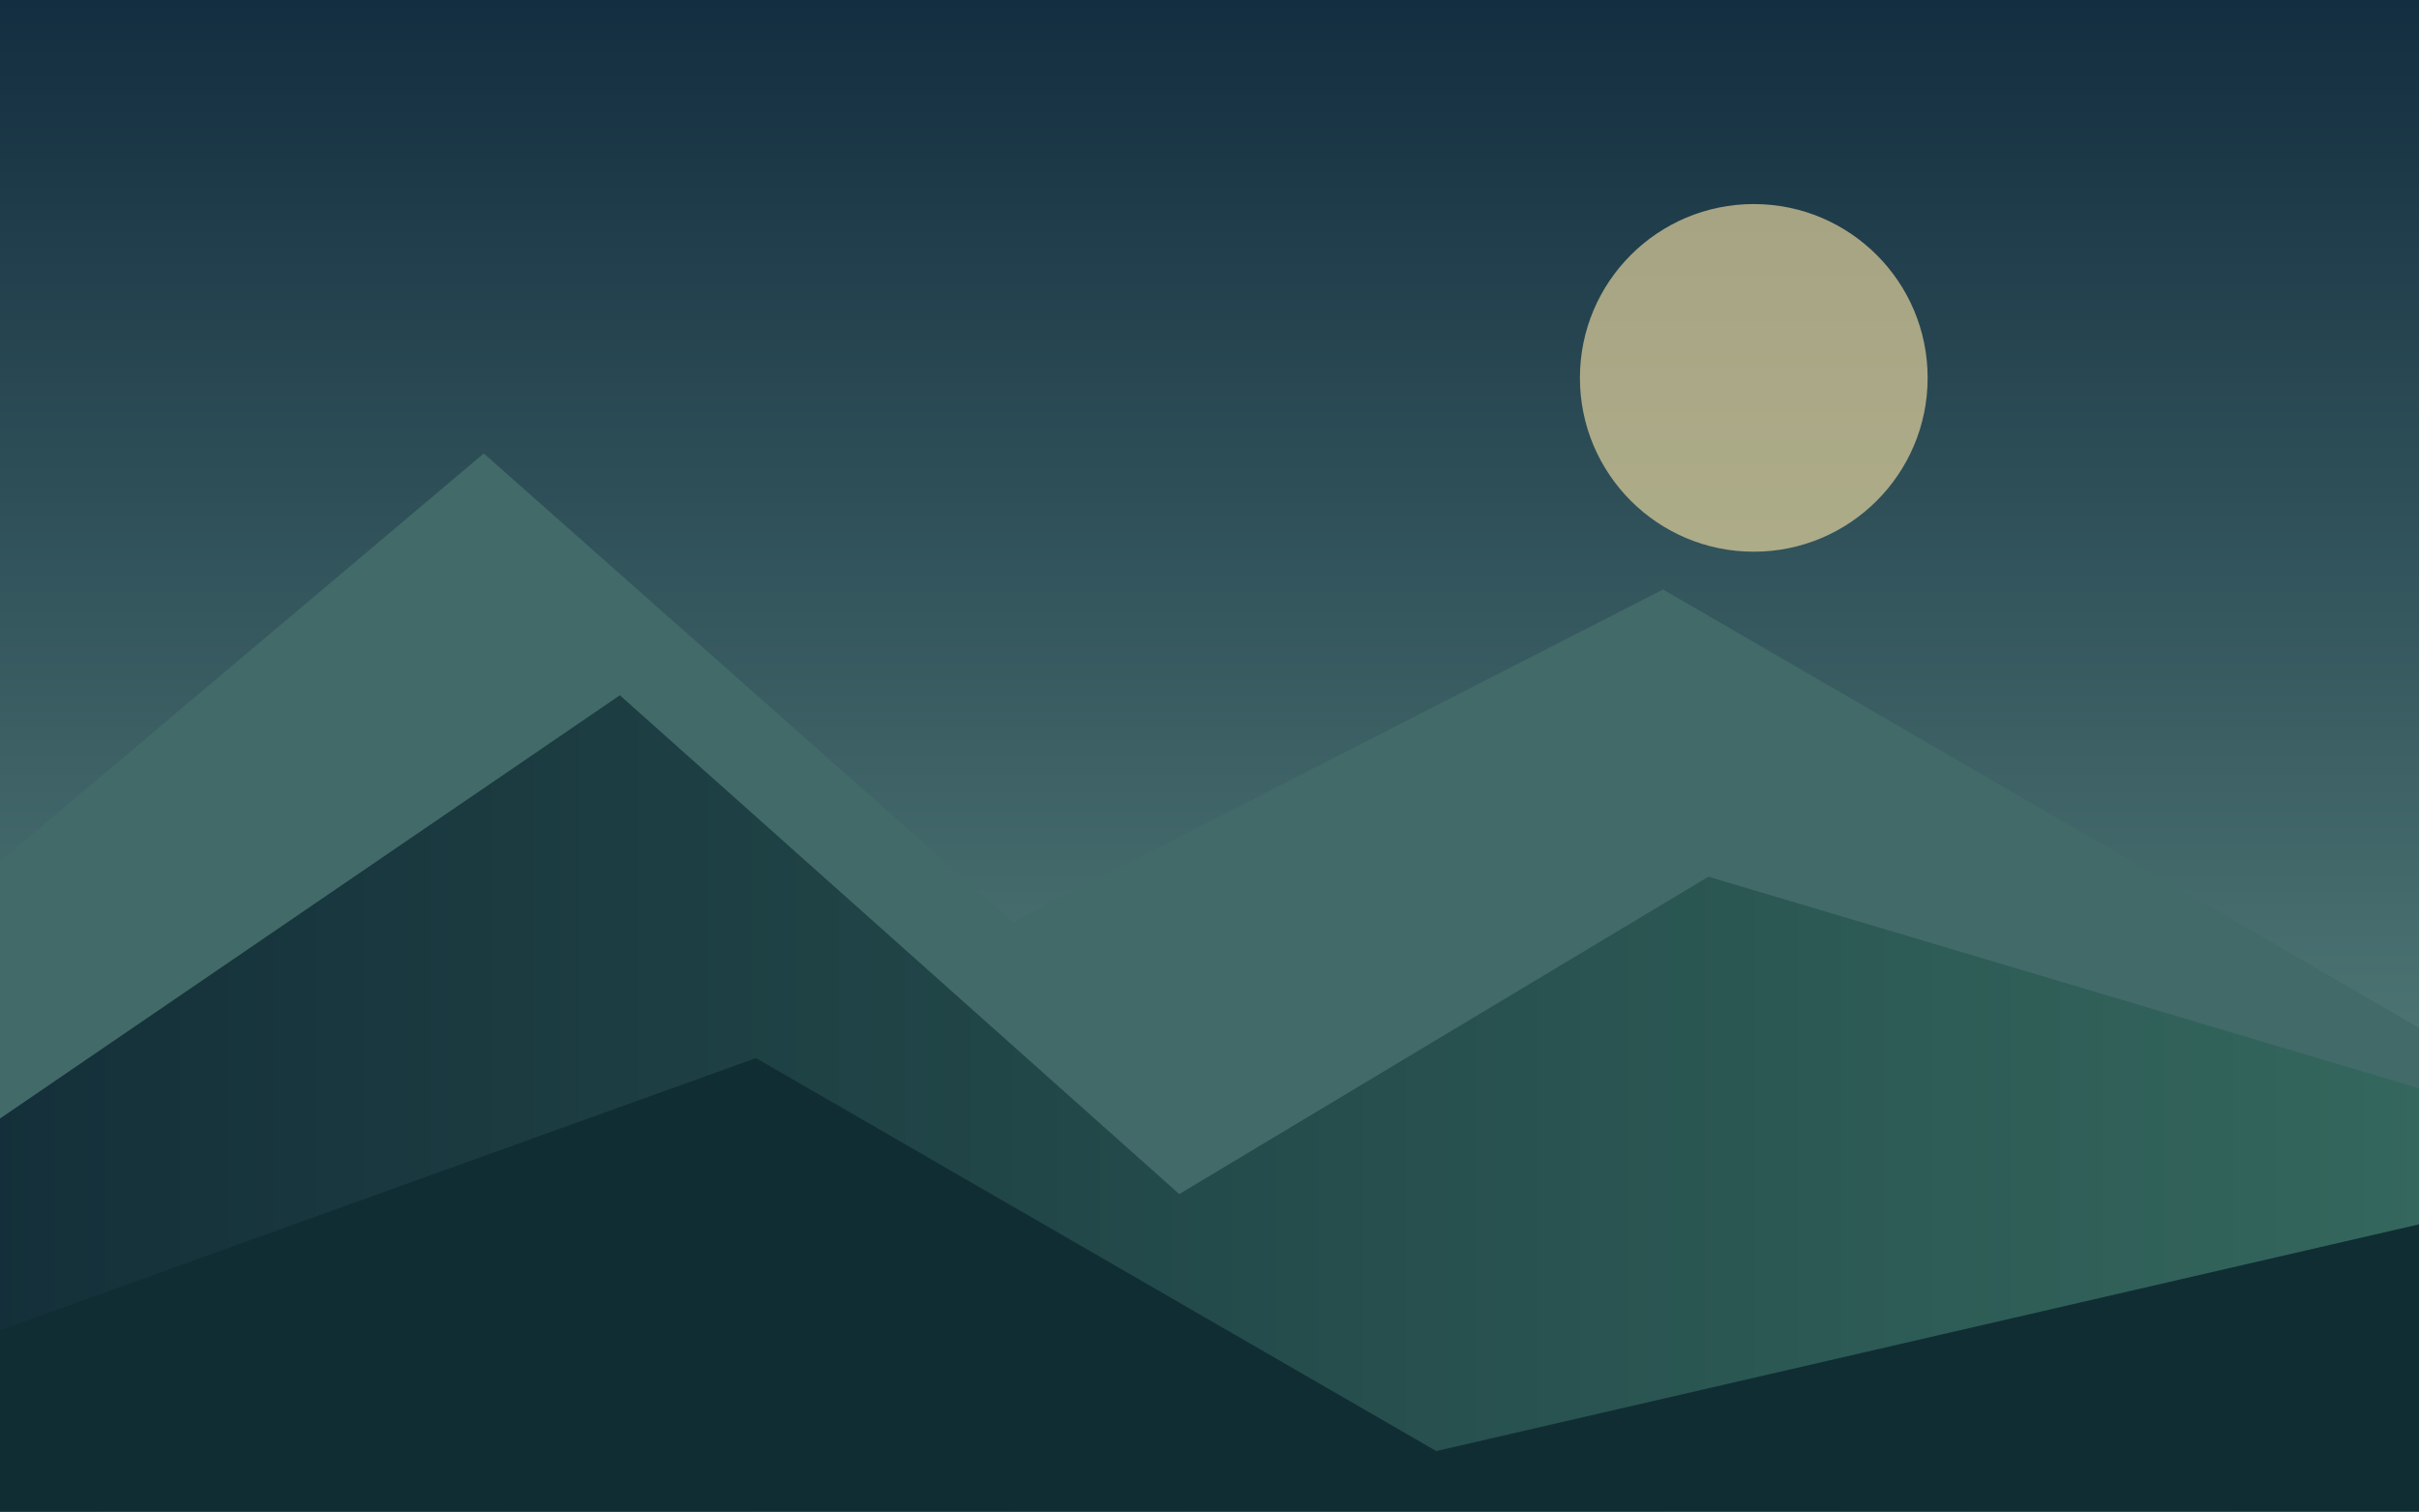
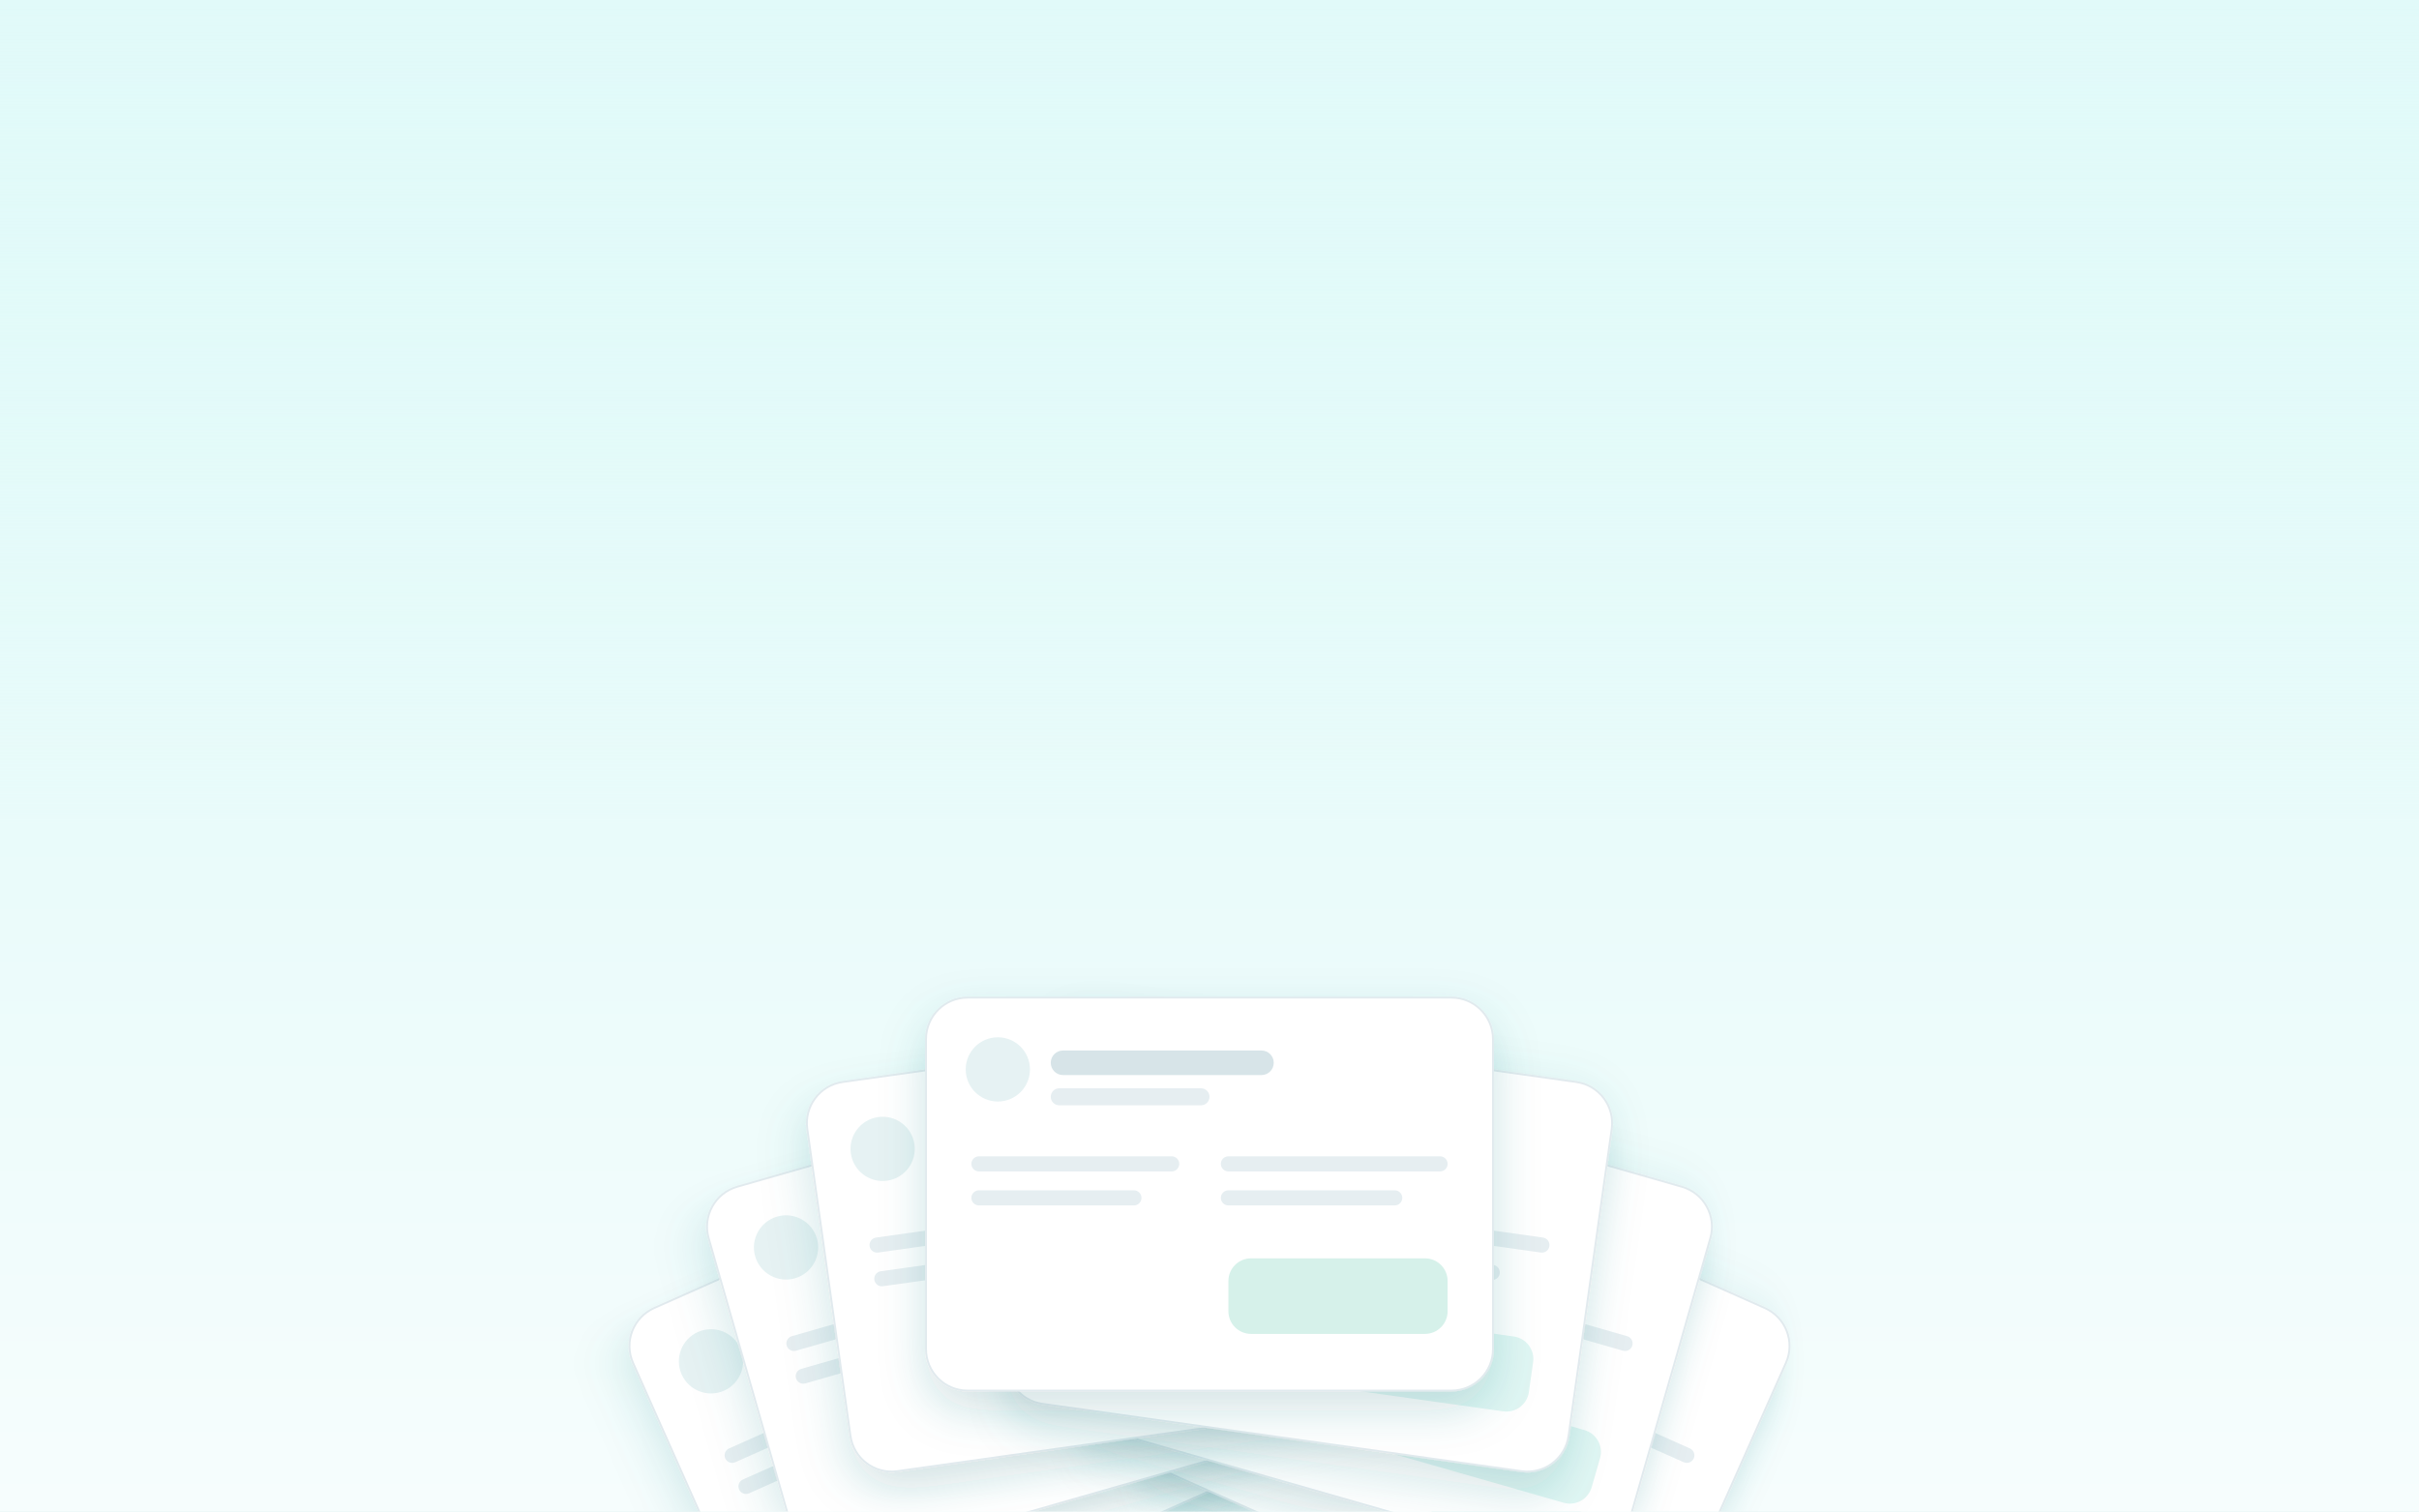
- <svg xmlns="http://www.w3.org/2000/svg" viewBox="0 0 1600 1000">
+ <svg xmlns="http://www.w3.org/2000/svg" viewBox="0 0 1600 1000" preserveAspectRatio="xMidYMax slice">
  <defs>
-     <linearGradient id="sky" x2="0" y2="1">
-       <stop stop-color="#132e40" />
-       <stop offset="1" stop-color="#669389" />
+     <linearGradient id="ground" x1="0" y1="0" x2="0" y2="1">
+       <stop offset="0" stop-color="#e1faf9" stop-opacity="0" />
+       <stop offset=".55" stop-color="#e9fbfa" />
+       <stop offset="1" stop-color="#f6fdfd" />
    </linearGradient>
-     <linearGradient id="land">
-       <stop stop-color="#142f39" />
-       <stop offset="1" stop-color="#34675d" />
-     </linearGradient>
+     <radialGradient id="pool" cx=".5" cy="1" r=".5">
+       <stop offset="0" stop-color="#cdf2f1" stop-opacity=".7" />
+       <stop offset="1" stop-color="#cdf2f1" stop-opacity="0" />
+     </radialGradient>
+     <filter id="lift" x="-30%" y="-30%" width="160%" height="170%">
+       <feDropShadow dx="0" dy="10" stdDeviation="12" flood-color="#287c84" flood-opacity=".2" />
+     </filter>
  </defs>
-   <path fill="url(#sky)" d="M0 0h1600v1000H0z" />
-   <circle cx="1160" cy="250" r="115" fill="#f0dba2" opacity=".65" />
-   <path fill="#426a69" d="M0 570 320 300 670 610 1100 390 1600 680v320H0z" />
-   <path fill="url(#land)" d="m0 740 410-280 370 330 350-210 470 140v280H0z" />
-   <path fill="#112d34" d="m0 880 500-180 450 260 650-150v190H0z" />
+   <rect width="1600" height="1000" fill="#e1faf9" />
+   <rect width="1600" height="1000" fill="url(#ground)" />
+   <ellipse cx="800.0" cy="1000" rx="576.0" ry="280.0" fill="url(#pool)" />
+   <g transform="translate(800.0 1120)">
+     <g transform="rotate(-24) translate(-72.0 -252.0) scale(1.25)" filter="url(#lift)">
+       <rect x="-150" y="-104" width="300" height="208" rx="22" fill="#fff" stroke="#e1eaee" />
+       <circle cx="-112" cy="-66" r="17" fill="#e6f2f3" />
+       <rect x="-84" y="-76" width="118" height="13" rx="6.5" fill="#d7e4e8" />
+       <rect x="-84" y="-56" width="84" height="9" rx="4.5" fill="#e6eef1" />
+       <rect x="-126" y="-20" width="110" height="8" rx="4" fill="#e6eef1" />
+       <rect x="-126" y="-2" width="90" height="8" rx="4" fill="#e6eef1" />
+       <rect x="6" y="-20" width="120" height="8" rx="4" fill="#e6eef1" />
+       <rect x="6" y="-2" width="96" height="8" rx="4" fill="#e6eef1" />
+       <rect x="10" y="34" width="116" height="40" rx="12" fill="#e0f6f3" />
+     </g>
+     <g transform="rotate(24) translate(72.0 -252.0) scale(1.25)" filter="url(#lift)">
+       <rect x="-150" y="-104" width="300" height="208" rx="22" fill="#fff" stroke="#e1eaee" />
+       <circle cx="-112" cy="-66" r="17" fill="#e6f2f3" />
+       <rect x="-84" y="-76" width="118" height="13" rx="6.5" fill="#d7e4e8" />
+       <rect x="-84" y="-56" width="84" height="9" rx="4.5" fill="#e6eef1" />
+       <rect x="-126" y="-20" width="110" height="8" rx="4" fill="#e6eef1" />
+       <rect x="-126" y="-2" width="90" height="8" rx="4" fill="#e6eef1" />
+       <rect x="6" y="-20" width="120" height="8" rx="4" fill="#e6eef1" />
+       <rect x="6" y="-2" width="96" height="8" rx="4" fill="#e6eef1" />
+       <rect x="10" y="34" width="116" height="40" rx="12" fill="#e0f6f3" />
+     </g>
+     <g transform="rotate(-16) translate(-48.0 -278.0) scale(1.25)" filter="url(#lift)">
+       <rect x="-150" y="-104" width="300" height="208" rx="22" fill="#fff" stroke="#e1eaee" />
+       <circle cx="-112" cy="-66" r="17" fill="#e6f2f3" />
+       <rect x="-84" y="-76" width="118" height="13" rx="6.5" fill="#d7e4e8" />
+       <rect x="-84" y="-56" width="84" height="9" rx="4.5" fill="#e6eef1" />
+       <rect x="-126" y="-20" width="110" height="8" rx="4" fill="#e6eef1" />
+       <rect x="-126" y="-2" width="90" height="8" rx="4" fill="#e6eef1" />
+       <rect x="6" y="-20" width="120" height="8" rx="4" fill="#e6eef1" />
+       <rect x="6" y="-2" width="96" height="8" rx="4" fill="#e6eef1" />
+       <rect x="10" y="34" width="116" height="40" rx="12" fill="#e0f6f3" />
+     </g>
+     <g transform="rotate(16) translate(48.0 -278.0) scale(1.25)" filter="url(#lift)">
+       <rect x="-150" y="-104" width="300" height="208" rx="22" fill="#fff" stroke="#e1eaee" />
+       <circle cx="-112" cy="-66" r="17" fill="#e6f2f3" />
+       <rect x="-84" y="-76" width="118" height="13" rx="6.5" fill="#d7e4e8" />
+       <rect x="-84" y="-56" width="84" height="9" rx="4.5" fill="#e6eef1" />
+       <rect x="-126" y="-20" width="110" height="8" rx="4" fill="#e6eef1" />
+       <rect x="-126" y="-2" width="90" height="8" rx="4" fill="#e6eef1" />
+       <rect x="6" y="-20" width="120" height="8" rx="4" fill="#e6eef1" />
+       <rect x="6" y="-2" width="96" height="8" rx="4" fill="#e6eef1" />
+       <rect x="10" y="34" width="116" height="40" rx="12" fill="#e0f6f3" />
+     </g>
+     <g transform="rotate(-8) translate(-24.0 -304.0) scale(1.25)" filter="url(#lift)">
+       <rect x="-150" y="-104" width="300" height="208" rx="22" fill="#fff" stroke="#e1eaee" />
+       <circle cx="-112" cy="-66" r="17" fill="#e6f2f3" />
+       <rect x="-84" y="-76" width="118" height="13" rx="6.5" fill="#d7e4e8" />
+       <rect x="-84" y="-56" width="84" height="9" rx="4.5" fill="#e6eef1" />
+       <rect x="-126" y="-20" width="110" height="8" rx="4" fill="#e6eef1" />
+       <rect x="-126" y="-2" width="90" height="8" rx="4" fill="#e6eef1" />
+       <rect x="6" y="-20" width="120" height="8" rx="4" fill="#e6eef1" />
+       <rect x="6" y="-2" width="96" height="8" rx="4" fill="#e6eef1" />
+       <rect x="10" y="34" width="116" height="40" rx="12" fill="#e0f6f3" />
+     </g>
+     <g transform="rotate(8) translate(24.0 -304.0) scale(1.25)" filter="url(#lift)">
+       <rect x="-150" y="-104" width="300" height="208" rx="22" fill="#fff" stroke="#e1eaee" />
+       <circle cx="-112" cy="-66" r="17" fill="#e6f2f3" />
+       <rect x="-84" y="-76" width="118" height="13" rx="6.5" fill="#d7e4e8" />
+       <rect x="-84" y="-56" width="84" height="9" rx="4.5" fill="#e6eef1" />
+       <rect x="-126" y="-20" width="110" height="8" rx="4" fill="#e6eef1" />
+       <rect x="-126" y="-2" width="90" height="8" rx="4" fill="#e6eef1" />
+       <rect x="6" y="-20" width="120" height="8" rx="4" fill="#e6eef1" />
+       <rect x="6" y="-2" width="96" height="8" rx="4" fill="#e6eef1" />
+       <rect x="10" y="34" width="116" height="40" rx="12" fill="#e0f6f3" />
+     </g>
+     <g transform="rotate(0) translate(0.0 -330.0) scale(1.25)" filter="url(#lift)">
+       <rect x="-150" y="-104" width="300" height="208" rx="22" fill="#fff" stroke="#e1eaee" />
+       <circle cx="-112" cy="-66" r="17" fill="#e6f2f3" />
+       <rect x="-84" y="-76" width="118" height="13" rx="6.5" fill="#d7e4e8" />
+       <rect x="-84" y="-56" width="84" height="9" rx="4.5" fill="#e6eef1" />
+       <rect x="-126" y="-20" width="110" height="8" rx="4" fill="#e6eef1" />
+       <rect x="-126" y="-2" width="90" height="8" rx="4" fill="#e6eef1" />
+       <rect x="6" y="-20" width="120" height="8" rx="4" fill="#e6eef1" />
+       <rect x="6" y="-2" width="96" height="8" rx="4" fill="#e6eef1" />
+       <rect x="10" y="34" width="116" height="40" rx="12" fill="#d6f1ea" />
+     </g>
+   </g>
</svg>
